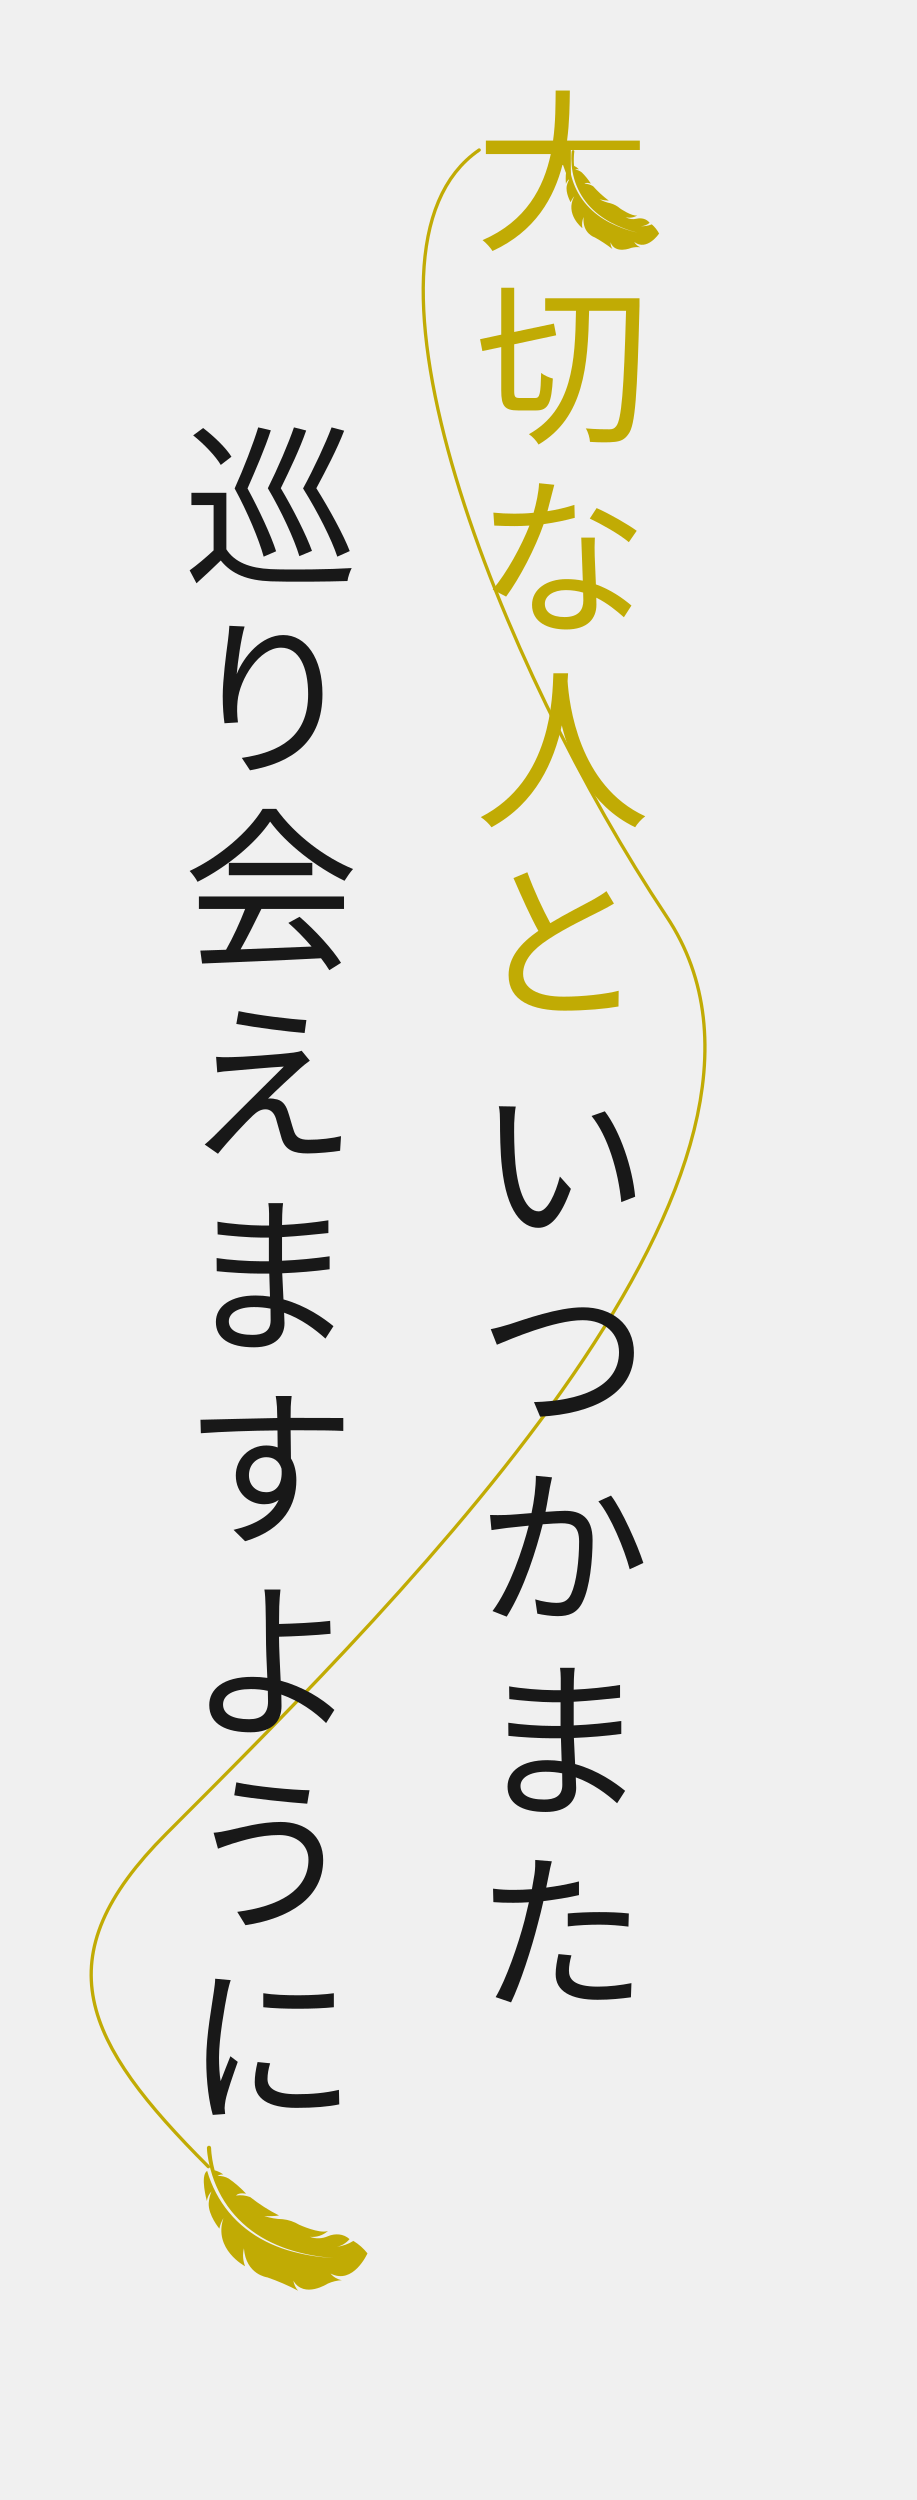
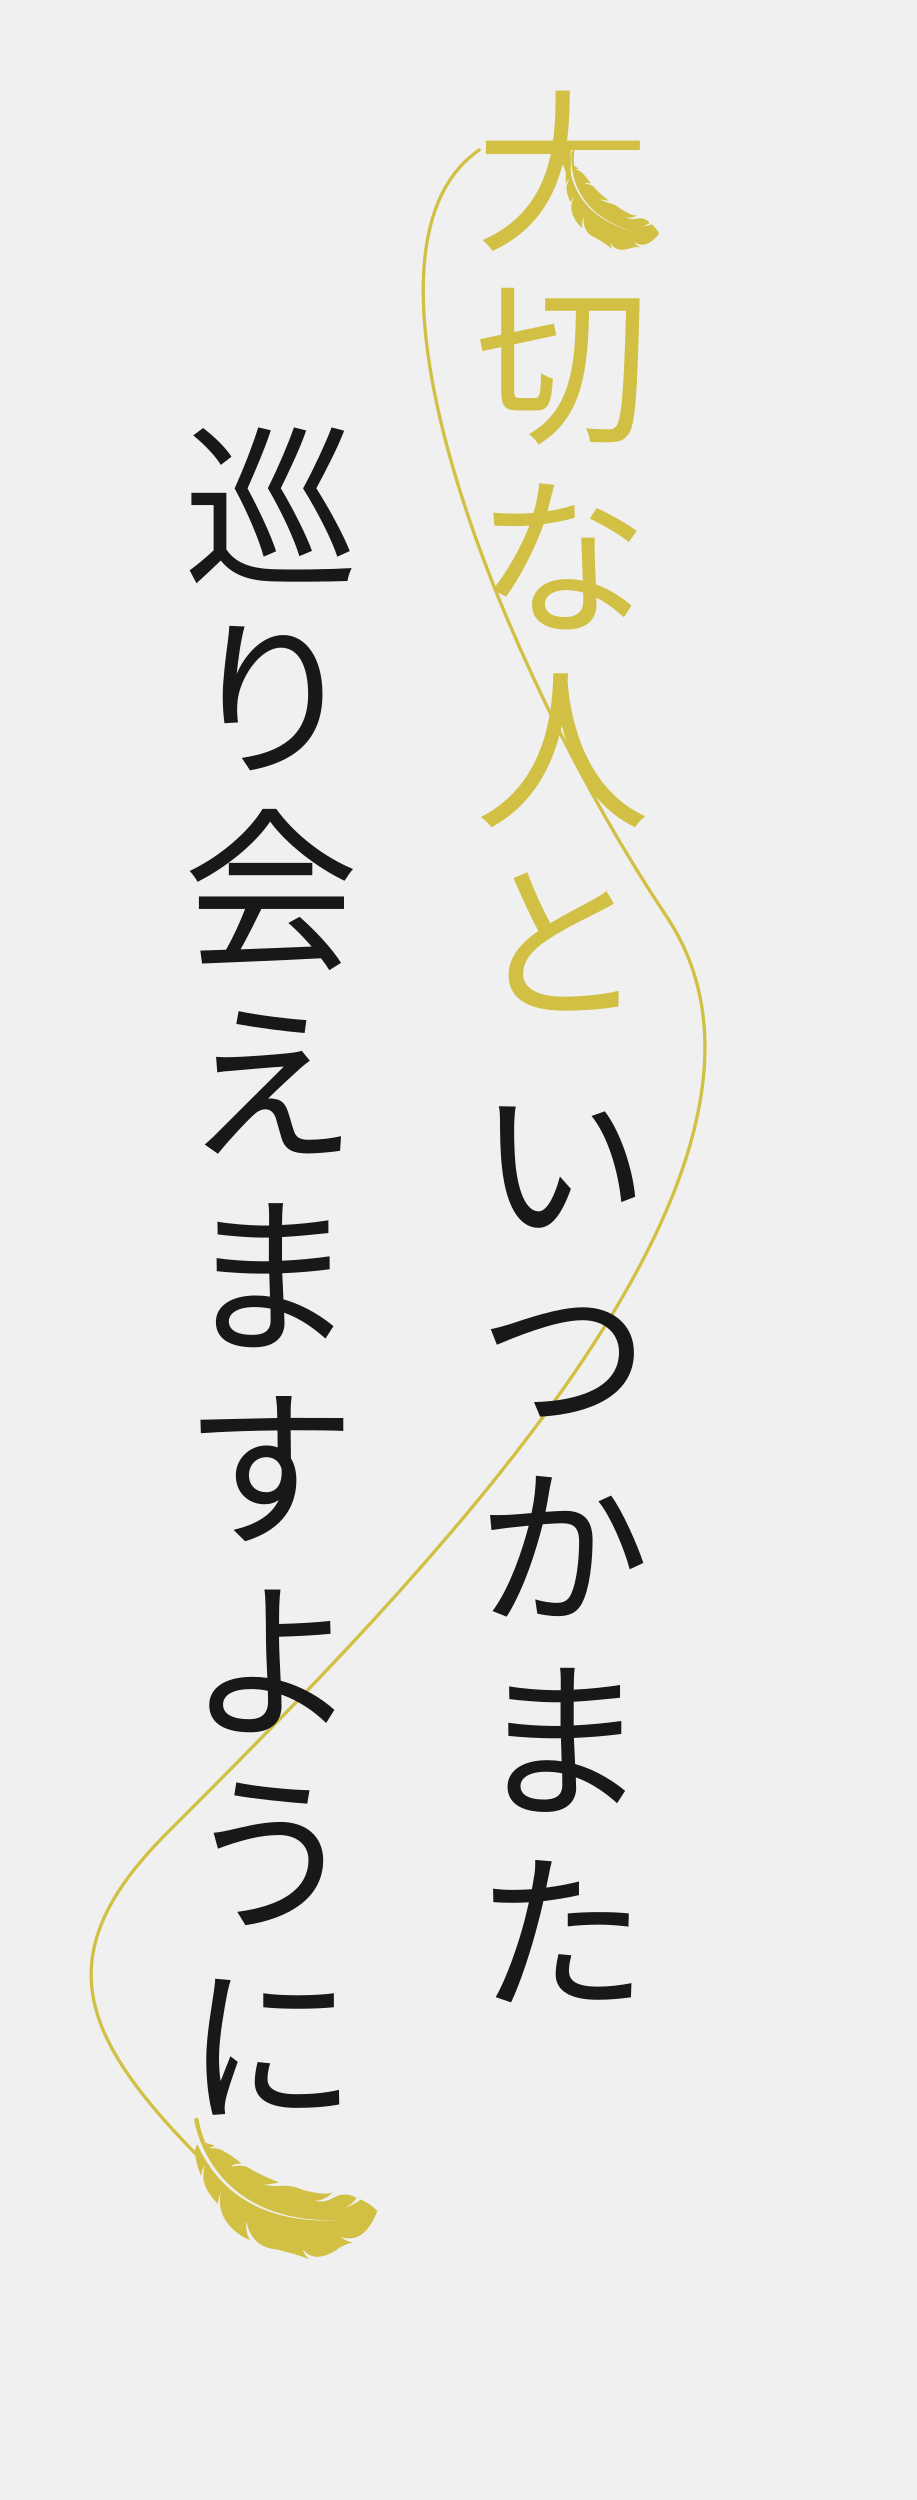
<svg xmlns="http://www.w3.org/2000/svg" width="220" height="600" viewBox="0 0 220 600">
  <defs>
    <linearGradient id="goldGradient" x1="0%" y1="0%" x2="0%" y2="100%">
      <stop offset="0" stop-color="#e5d88e" />
      <stop offset="1" stop-color="#b89e45" />
    </linearGradient>
    <mask id="cut-stroke">
      <rect width="100%" height="100%" fill="white" />
      <rect x="137" y="36" width="26" height="29" fill="black" />
    </mask>
  </defs>
-   <path d="M 115,36 C 80,60 120,160 160,220 C 200,280 100,380 40,440 C 10,470 20,490 50,520" fill="none" stroke="#c1ab04" stroke-width="0.8" stroke-linecap="round" />
+   <path d="M 115,36 C 80,60 120,160 160,220 C 200,280 100,380 40,440 C 10,470 20,490 50,520" fill="none" stroke="#D1C043" stroke-width="0.8" stroke-linecap="round" />
  <g transform="translate(152.75, 32.5) rotate(-13) scale(-1, 1)">
-     <path d="M15.677,0a.282.282,0,0,0-.095.019.307.307,0,0,0-.18.4l0,.005,0,.007c.048.121.1.262.147.4s.091.273.133.41q.127.413.229.835c.135.548.241,1.1.32,1.661a4.258,4.258,0,0,0-.961,1.1,1.366,1.366,0,0,1,.893-.148,3.141,3.141,0,0,0-1.4,1.038,15.949,15.949,0,0,0-1.508,3.1s.886-.645,1.513-.346a4.263,4.263,0,0,0-1.877,1.045,25.726,25.726,0,0,1-2.9,4.233,10.434,10.434,0,0,0,2.07-.794,9.292,9.292,0,0,1-2.349,1.515,5.976,5.976,0,0,0-1.959,1.732S5.475,18.718,4.131,18.76a3.514,3.514,0,0,0,2.856-.254,3.581,3.581,0,0,1-2.548.98A3.387,3.387,0,0,0,2.8,19.9a2.742,2.742,0,0,0-1.163,1.249,3.411,3.411,0,0,0,2.209.321,6.078,6.078,0,0,1-2.63.155A7.779,7.779,0,0,0,0,24.172s3.832,3.581,6.278.618a2.806,2.806,0,0,1-1.171,1.583,6.045,6.045,0,0,1,2.141-.354s4.174.734,4.586-2.42a2.94,2.94,0,0,1-.072,1.662,33.3,33.3,0,0,1,3.471-3.644S18.039,20,16.762,16.233a4.5,4.5,0,0,1,.891,2.539s3.436-4.21.174-7.9A4.866,4.866,0,0,1,19,12.079s.767-2.525-.023-4.147A5.743,5.743,0,0,0,17.9,6.469a2.668,2.668,0,0,1,1.208,1.06S18.585,3.58,17.3,3.382a18.019,18.019,0,0,1,.066,3.544,16.865,16.865,0,0,1-.653,3.481,16.739,16.739,0,0,1-1.366,3.248c-.286.514-.593,1.014-.926,1.5s-.69.948-1.067,1.395-.772.88-1.189,1.289c-.2.21-.421.406-.634.607-.106.1-.218.194-.327.292s-.217.2-.33.287A28.675,28.675,0,0,1,4.995,22.8a28.6,28.6,0,0,0,5.776-3.9c.11-.094.215-.2.322-.293s.214-.2.318-.3c.205-.2.416-.4.614-.616.4-.415.782-.854,1.147-1.3s.7-.919,1.022-1.4.608-.982.877-1.492a16.474,16.474,0,0,0,1.267-3.212A16.554,16.554,0,0,0,16.9,6.883a17.616,17.616,0,0,0-.142-3.444h0c-.066-.5-.153-1-.262-1.49q-.1-.438-.219-.873-.061-.216-.13-.433C16.094.5,16.048.36,15.989.206A.325.325,0,0,0,15.7,0Z" fill="#c1ab04" />
+     <path d="M15.677,0a.282.282,0,0,0-.095.019.307.307,0,0,0-.18.4l0,.005,0,.007c.048.121.1.262.147.4s.091.273.133.41q.127.413.229.835c.135.548.241,1.1.32,1.661a4.258,4.258,0,0,0-.961,1.1,1.366,1.366,0,0,1,.893-.148,3.141,3.141,0,0,0-1.4,1.038,15.949,15.949,0,0,0-1.508,3.1s.886-.645,1.513-.346a4.263,4.263,0,0,0-1.877,1.045,25.726,25.726,0,0,1-2.9,4.233,10.434,10.434,0,0,0,2.07-.794,9.292,9.292,0,0,1-2.349,1.515,5.976,5.976,0,0,0-1.959,1.732S5.475,18.718,4.131,18.76a3.514,3.514,0,0,0,2.856-.254,3.581,3.581,0,0,1-2.548.98A3.387,3.387,0,0,0,2.8,19.9a2.742,2.742,0,0,0-1.163,1.249,3.411,3.411,0,0,0,2.209.321,6.078,6.078,0,0,1-2.63.155A7.779,7.779,0,0,0,0,24.172s3.832,3.581,6.278.618a2.806,2.806,0,0,1-1.171,1.583,6.045,6.045,0,0,1,2.141-.354s4.174.734,4.586-2.42a2.94,2.94,0,0,1-.072,1.662,33.3,33.3,0,0,1,3.471-3.644S18.039,20,16.762,16.233a4.5,4.5,0,0,1,.891,2.539s3.436-4.21.174-7.9A4.866,4.866,0,0,1,19,12.079s.767-2.525-.023-4.147A5.743,5.743,0,0,0,17.9,6.469a2.668,2.668,0,0,1,1.208,1.06S18.585,3.58,17.3,3.382a18.019,18.019,0,0,1,.066,3.544,16.865,16.865,0,0,1-.653,3.481,16.739,16.739,0,0,1-1.366,3.248c-.286.514-.593,1.014-.926,1.5s-.69.948-1.067,1.395-.772.88-1.189,1.289c-.2.21-.421.406-.634.607-.106.1-.218.194-.327.292s-.217.2-.33.287A28.675,28.675,0,0,1,4.995,22.8a28.6,28.6,0,0,0,5.776-3.9c.11-.094.215-.2.322-.293s.214-.2.318-.3c.205-.2.416-.4.614-.616.4-.415.782-.854,1.147-1.3s.7-.919,1.022-1.4.608-.982.877-1.492a16.474,16.474,0,0,0,1.267-3.212A16.554,16.554,0,0,0,16.9,6.883a17.616,17.616,0,0,0-.142-3.444h0c-.066-.5-.153-1-.262-1.49q-.1-.438-.219-.873-.061-.216-.13-.433C16.094.5,16.048.36,15.989.206A.325.325,0,0,0,15.7,0Z" fill="#D1C043" />
  </g>
-   <g transform="translate(73.08, 505.21) rotate(-23) scale(-1.6, 1.6)">
-     <path id="パス_138" data-name="パス 138" d="M15.677,0a.282.282,0,0,0-.095.019.307.307,0,0,0-.18.4l0,.005,0,.007c.048.121.1.262.147.4s.091.273.133.41q.127.413.229.835c.135.548.241,1.1.32,1.661a4.258,4.258,0,0,0-.961,1.1,1.366,1.366,0,0,1,.893-.148,3.141,3.141,0,0,0-1.4,1.038,15.949,15.949,0,0,0-1.508,3.1s.886-.645,1.513-.346a4.263,4.263,0,0,0-1.877,1.045,25.726,25.726,0,0,1-2.9,4.233,10.434,10.434,0,0,0,2.07-.794,9.292,9.292,0,0,1-2.349,1.515,5.976,5.976,0,0,0-1.959,1.732S5.475,18.718,4.131,18.76a3.514,3.514,0,0,0,2.856-.254,3.581,3.581,0,0,1-2.548.98A3.387,3.387,0,0,0,2.8,19.9a2.742,2.742,0,0,0-1.163,1.249,3.411,3.411,0,0,0,2.209.321,6.078,6.078,0,0,1-2.63.155A7.779,7.779,0,0,0,0,24.172s3.832,3.581,6.278.618a2.806,2.806,0,0,1-1.171,1.583,6.045,6.045,0,0,1,2.141-.354s4.174.734,4.586-2.42a2.94,2.94,0,0,1-.072,1.662,33.3,33.3,0,0,1,3.471-3.644S18.039,20,16.762,16.233a4.5,4.5,0,0,1,.891,2.539s3.436-4.21.174-7.9A4.866,4.866,0,0,1,19,12.079s.767-2.525-.023-4.147A5.743,5.743,0,0,0,17.9,6.469a2.668,2.668,0,0,1,1.208,1.06S18.585,3.58,17.3,3.382a18.019,18.019,0,0,1,.066,3.544,16.865,16.865,0,0,1-.653,3.481,16.739,16.739,0,0,1-1.366,3.248c-.286.514-.593,1.014-.926,1.5s-.69.948-1.067,1.395-.772.88-1.189,1.289c-.2.21-.421.406-.634.607-.106.1-.218.194-.327.292s-.217.2-.33.287A28.675,28.675,0,0,1,4.995,22.8a28.6,28.6,0,0,0,5.776-3.9c.11-.094.215-.2.322-.293s.214-.2.318-.3c.205-.2.416-.4.614-.616.4-.415.782-.854,1.147-1.3s.7-.919,1.022-1.4.608-.982.877-1.492a16.474,16.474,0,0,0,1.267-3.212A16.554,16.554,0,0,0,16.9,6.883a17.616,17.616,0,0,0-.142-3.444h0c-.066-.5-.153-1-.262-1.49q-.1-.438-.219-.873-.061-.216-.13-.433C16.094.5,16.048.36,15.989.206A.325.325,0,0,0,15.7,0Z" transform="translate(0 0)" fill="#c1ab04" />
+   <g transform="translate(70, 495) rotate(-30) scale(-1.7, 1.7)">
+     <path id="パス_138" data-name="パス 138" d="M15.677,0a.282.282,0,0,0-.095.019.307.307,0,0,0-.18.4l0,.005,0,.007c.048.121.1.262.147.4s.091.273.133.41q.127.413.229.835c.135.548.241,1.1.32,1.661a4.258,4.258,0,0,0-.961,1.1,1.366,1.366,0,0,1,.893-.148,3.141,3.141,0,0,0-1.4,1.038,15.949,15.949,0,0,0-1.508,3.1s.886-.645,1.513-.346a4.263,4.263,0,0,0-1.877,1.045,25.726,25.726,0,0,1-2.9,4.233,10.434,10.434,0,0,0,2.07-.794,9.292,9.292,0,0,1-2.349,1.515,5.976,5.976,0,0,0-1.959,1.732S5.475,18.718,4.131,18.76a3.514,3.514,0,0,0,2.856-.254,3.581,3.581,0,0,1-2.548.98A3.387,3.387,0,0,0,2.8,19.9a2.742,2.742,0,0,0-1.163,1.249,3.411,3.411,0,0,0,2.209.321,6.078,6.078,0,0,1-2.63.155A7.779,7.779,0,0,0,0,24.172s3.832,3.581,6.278.618a2.806,2.806,0,0,1-1.171,1.583,6.045,6.045,0,0,1,2.141-.354s4.174.734,4.586-2.42a2.94,2.94,0,0,1-.072,1.662,33.3,33.3,0,0,1,3.471-3.644S18.039,20,16.762,16.233a4.5,4.5,0,0,1,.891,2.539s3.436-4.21.174-7.9A4.866,4.866,0,0,1,19,12.079s.767-2.525-.023-4.147A5.743,5.743,0,0,0,17.9,6.469a2.668,2.668,0,0,1,1.208,1.06S18.585,3.58,17.3,3.382a18.019,18.019,0,0,1,.066,3.544,16.865,16.865,0,0,1-.653,3.481,16.739,16.739,0,0,1-1.366,3.248c-.286.514-.593,1.014-.926,1.5s-.69.948-1.067,1.395-.772.88-1.189,1.289c-.2.21-.421.406-.634.607-.106.1-.218.194-.327.292s-.217.2-.33.287A28.675,28.675,0,0,1,4.995,22.8a28.6,28.6,0,0,0,5.776-3.9c.11-.094.215-.2.322-.293s.214-.2.318-.3c.205-.2.416-.4.614-.616.4-.415.782-.854,1.147-1.3s.7-.919,1.022-1.4.608-.982.877-1.492a16.474,16.474,0,0,0,1.267-3.212A16.554,16.554,0,0,0,16.9,6.883a17.616,17.616,0,0,0-.142-3.444h0c-.066-.5-.153-1-.262-1.49q-.1-.438-.219-.873-.061-.216-.13-.433C16.094.5,16.048.36,15.989.206A.325.325,0,0,0,15.7,0Z" transform="translate(0 0)" fill="#D1C043" />
  </g>
  <g font-family="'Hiragino Mincho ProN', 'Yu Mincho', 'MS PMincho', serif" font-size="42" font-weight="400" letter-spacing="0.1em" writing-mode="vertical-rl" text-orientation="upright">
    <text x="135" y="20" mask="url(#cut-stroke)">
-       <tspan fill="#c1ab04">大切な人と</tspan>
+       <tspan fill="#D1C043">大切な人と</tspan>
      <tspan fill="#181818">いつかまた</tspan>
    </text>
    <text x="65" y="100" fill="#181818">巡り会えますように</text>
  </g>
</svg>
